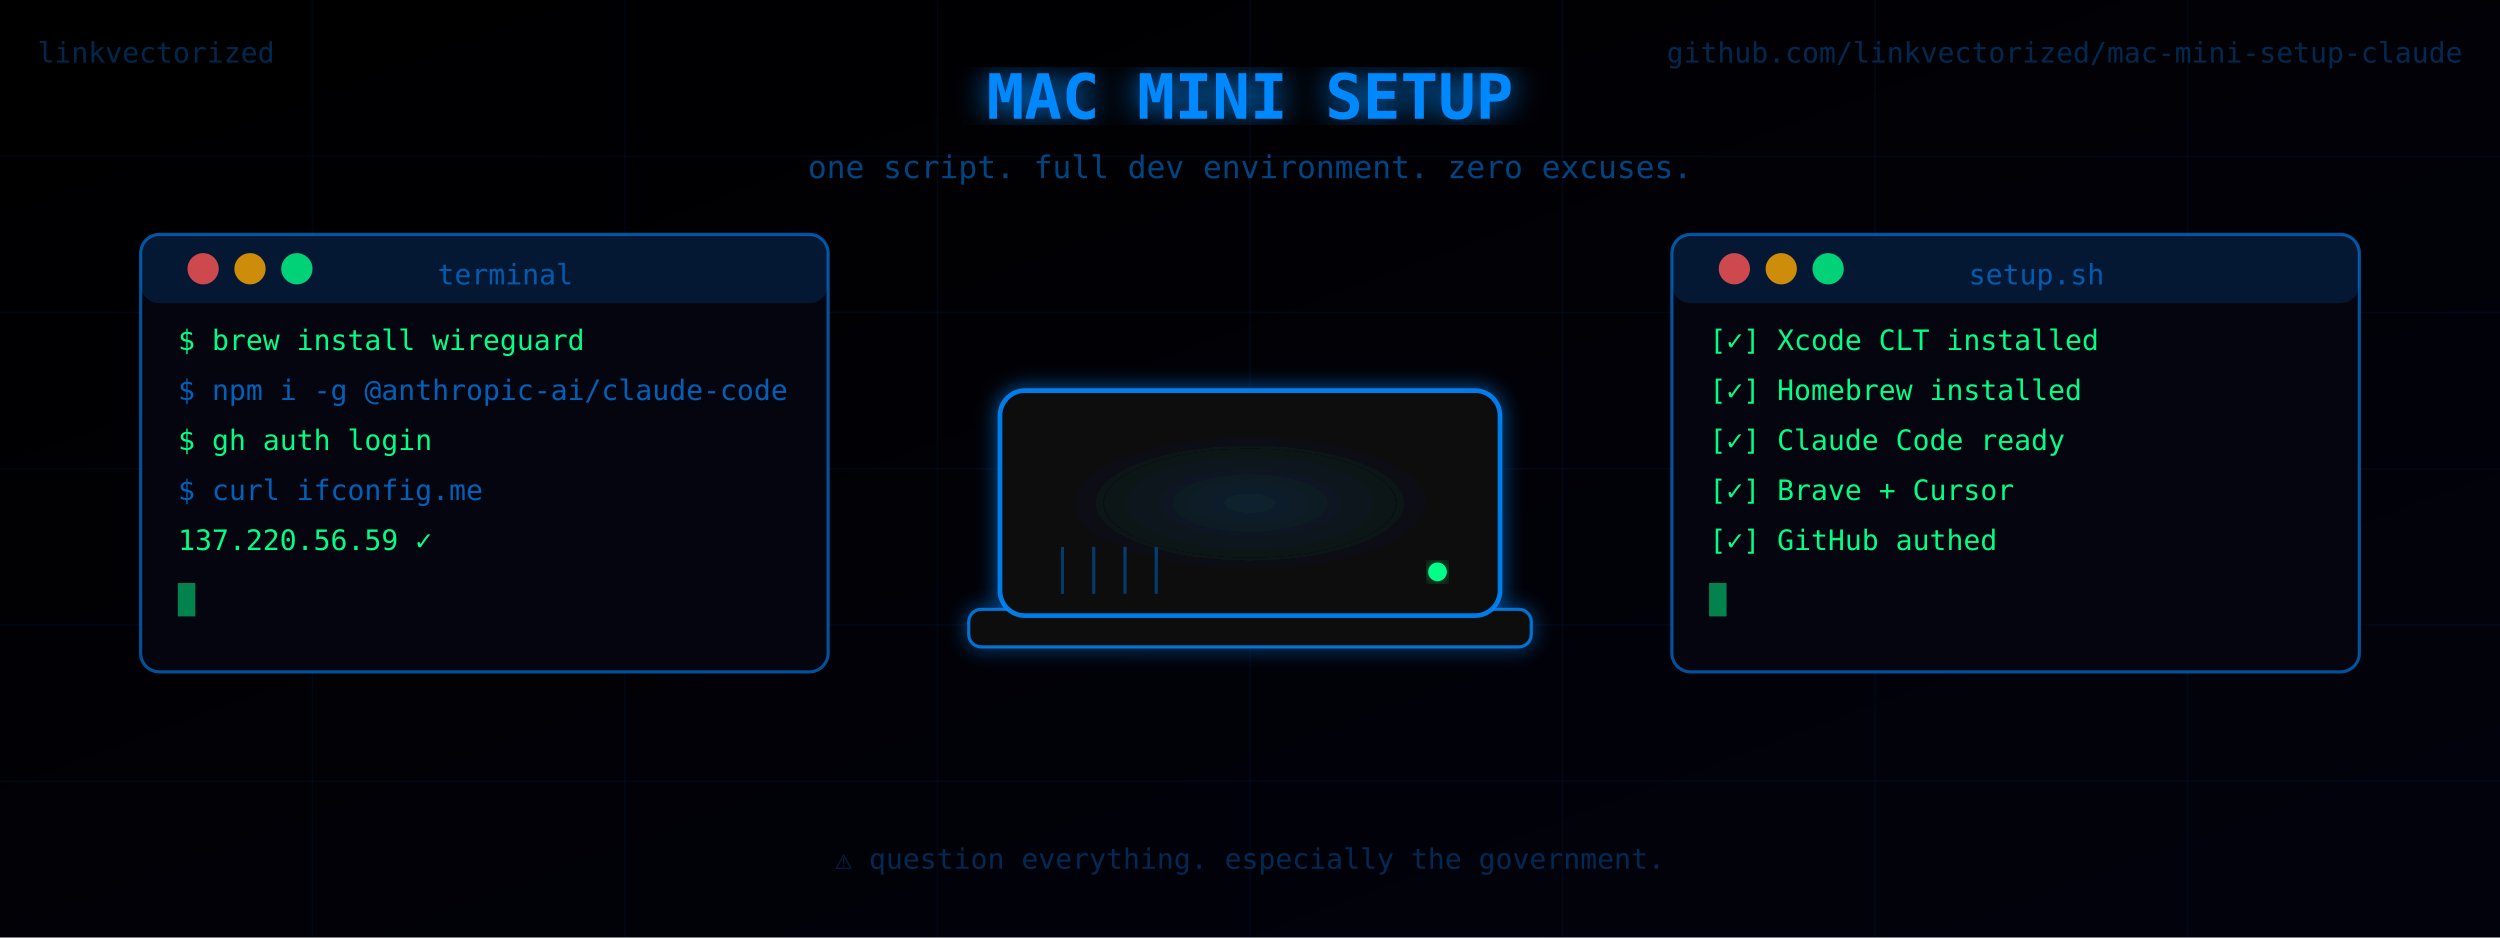
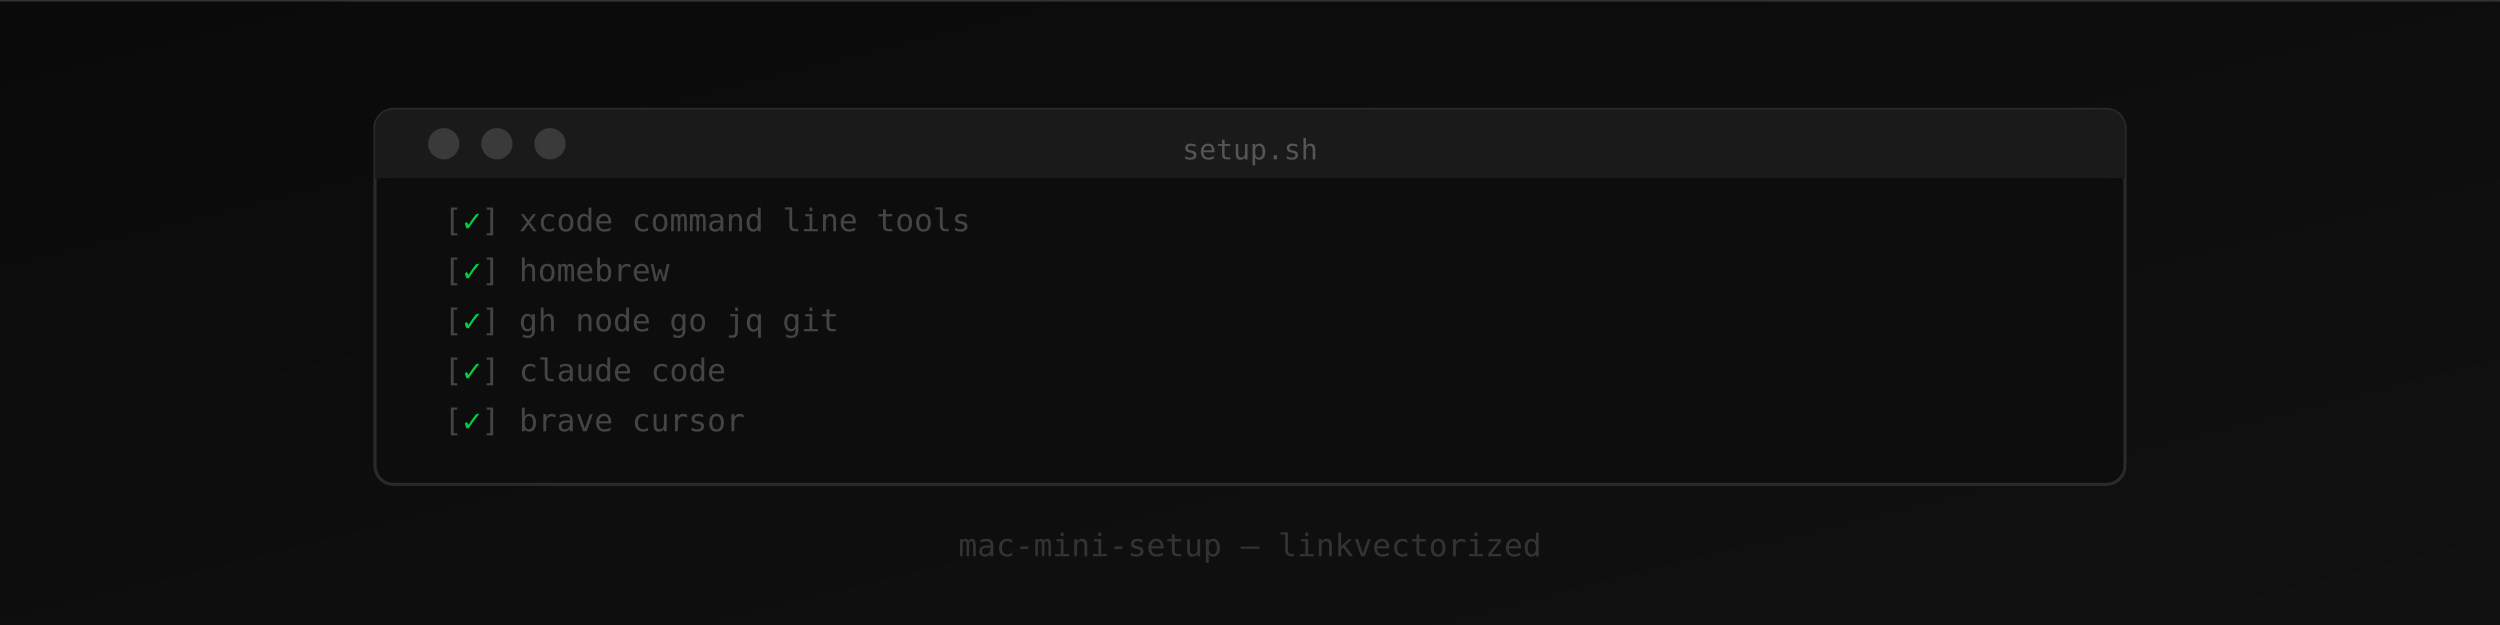
- <svg xmlns="http://www.w3.org/2000/svg" viewBox="0 0 800 300" width="800" height="300">
+ <svg xmlns="http://www.w3.org/2000/svg" viewBox="0 0 800 200" width="800" height="200">
  <defs>
    <linearGradient id="bgGrad" x1="0%" y1="0%" x2="100%" y2="100%">
-       <stop offset="0%" stop-color="#000000" />
-       <stop offset="100%" stop-color="#02020d" />
+       <stop offset="0%" stop-color="#0a0a0a" />
+       <stop offset="100%" stop-color="#111111" />
    </linearGradient>
-     <radialGradient id="screenGlow" cx="50%" cy="50%" r="50%">
-       <stop offset="0%" stop-color="#00aaff" stop-opacity="0.15" />
-       <stop offset="100%" stop-color="#00aaff" stop-opacity="0" />
-     </radialGradient>
    <filter id="glow">
-       <feGaussianBlur stdDeviation="3" result="coloredBlur" />
-       <feMerge>
-         <feMergeNode in="coloredBlur" />
-         <feMergeNode in="SourceGraphic" />
-       </feMerge>
-     </filter>
-     <filter id="strongGlow">
-       <feGaussianBlur stdDeviation="5" result="coloredBlur" />
+       <feGaussianBlur stdDeviation="2" result="coloredBlur" />
      <feMerge>
        <feMergeNode in="coloredBlur" />
        <feMergeNode in="SourceGraphic" />
      </feMerge>
    </filter>
  </defs>
-   <rect width="800" height="300" fill="url(#bgGrad)" />
-   <g stroke="#0066ff" stroke-opacity="0.06" stroke-width="0.5">
-     <line x1="0" y1="50" x2="800" y2="50" />
-     <line x1="0" y1="100" x2="800" y2="100" />
-     <line x1="0" y1="150" x2="800" y2="150" />
-     <line x1="0" y1="200" x2="800" y2="200" />
-     <line x1="0" y1="250" x2="800" y2="250" />
-     <line x1="100" y1="0" x2="100" y2="300" />
-     <line x1="200" y1="0" x2="200" y2="300" />
-     <line x1="300" y1="0" x2="300" y2="300" />
-     <line x1="400" y1="0" x2="400" y2="300" />
-     <line x1="500" y1="0" x2="500" y2="300" />
-     <line x1="600" y1="0" x2="600" y2="300" />
-     <line x1="700" y1="0" x2="700" y2="300" />
+   <rect width="800" height="200" fill="url(#bgGrad)" />
+   <line x1="0" y1="0" x2="800" y2="0" stroke="#333" stroke-width="1" />
+   <g transform="translate(400, 100)">
+     <rect x="-280" y="-65" width="560" height="120" rx="6" fill="#0d0d0d" stroke="#2a2a2a" stroke-width="1" />
+     <rect x="-280" y="-65" width="560" height="22" rx="6" fill="#1a1a1a" />
+     <rect x="-280" y="-54" width="560" height="11" fill="#1a1a1a" />
+     <circle cx="-258" cy="-54" r="5" fill="#3a3a3a" />
+     <circle cx="-241" cy="-54" r="5" fill="#3a3a3a" />
+     <circle cx="-224" cy="-54" r="5" fill="#3a3a3a" />
+     <text x="0" y="-49" text-anchor="middle" font-family="monospace" font-size="9" fill="#555">setup.sh</text>
+     <text x="-258" y="-26" font-family="monospace" font-size="10" fill="#444">[<tspan fill="#00cc44">✓</tspan>]  xcode command line tools</text>
+     <text x="-258" y="-10" font-family="monospace" font-size="10" fill="#444">[<tspan fill="#00cc44">✓</tspan>]  homebrew</text>
+     <text x="-258" y="6" font-family="monospace" font-size="10" fill="#444">[<tspan fill="#00cc44">✓</tspan>]  gh  node  go  jq  git</text>
+     <text x="-258" y="22" font-family="monospace" font-size="10" fill="#444">[<tspan fill="#00cc44">✓</tspan>]  claude code</text>
+     <text x="-258" y="38" font-family="monospace" font-size="10" fill="#444">[<tspan fill="#00cc44">✓</tspan>]  brave  cursor</text>
  </g>
-   <g transform="translate(400, 165)" filter="url(#glow)">
-     <rect x="-90" y="30" width="180" height="12" rx="4" fill="#111" stroke="#0088ff" stroke-width="1" stroke-opacity="0.8" />
-     <rect x="-80" y="-40" width="160" height="72" rx="8" fill="#0a0a0a" stroke="#0088ff" stroke-width="1.5" stroke-opacity="0.9" />
-     <rect x="-70" y="-30" width="140" height="52" rx="4" fill="url(#screenGlow)" />
-     <line x1="-60" y1="10" x2="-60" y2="25" stroke="#0088ff" stroke-width="1" stroke-opacity="0.4" />
-     <line x1="-50" y1="10" x2="-50" y2="25" stroke="#0088ff" stroke-width="1" stroke-opacity="0.4" />
-     <line x1="-40" y1="10" x2="-40" y2="25" stroke="#0088ff" stroke-width="1" stroke-opacity="0.4" />
-     <line x1="-30" y1="10" x2="-30" y2="25" stroke="#0088ff" stroke-width="1" stroke-opacity="0.4" />
-     <circle cx="60" cy="18" r="3" fill="#00ff88" filter="url(#glow)" />
-     <text x="0" y="-5" text-anchor="middle" font-size="28" fill="#0088ff" fill-opacity="0.6" font-family="monospace" />
-   </g>
-   <g transform="translate(155, 150)">
-     <rect x="-110" y="-75" width="220" height="140" rx="6" fill="#050510" stroke="#0088ff" stroke-width="1" stroke-opacity="0.6" />
-     <rect x="-110" y="-75" width="220" height="22" rx="6" fill="#0088ff" fill-opacity="0.15" />
-     <circle cx="-90" cy="-64" r="5" fill="#ff5555" fill-opacity="0.8" />
-     <circle cx="-75" cy="-64" r="5" fill="#ffaa00" fill-opacity="0.8" />
-     <circle cx="-60" cy="-64" r="5" fill="#00ff88" fill-opacity="0.8" />
-     <text x="-15" y="-59" font-family="monospace" font-size="9" fill="#0088ff" fill-opacity="0.6">terminal</text>
-     <text x="-98" y="-38" font-family="monospace" font-size="9" fill="#00ff88">$ brew install wireguard</text>
-     <text x="-98" y="-22" font-family="monospace" font-size="9" fill="#0088ff" fill-opacity="0.7">$ npm i -g @anthropic-ai/claude-code</text>
-     <text x="-98" y="-6" font-family="monospace" font-size="9" fill="#00ff88">$ gh auth login</text>
-     <text x="-98" y="10" font-family="monospace" font-size="9" fill="#0088ff" fill-opacity="0.7">$ curl ifconfig.me</text>
-     <text x="-98" y="26" font-family="monospace" font-size="9" fill="#00ff88">137.220.56.59 ✓</text>
-     <text x="-98" y="45" font-family="monospace" font-size="9" fill="#00ff88" fill-opacity="0.5">█</text>
-   </g>
-   <g transform="translate(645, 150)">
-     <rect x="-110" y="-75" width="220" height="140" rx="6" fill="#050510" stroke="#0088ff" stroke-width="1" stroke-opacity="0.6" />
-     <rect x="-110" y="-75" width="220" height="22" rx="6" fill="#0088ff" fill-opacity="0.15" />
-     <circle cx="-90" cy="-64" r="5" fill="#ff5555" fill-opacity="0.8" />
-     <circle cx="-75" cy="-64" r="5" fill="#ffaa00" fill-opacity="0.8" />
-     <circle cx="-60" cy="-64" r="5" fill="#00ff88" fill-opacity="0.8" />
-     <text x="-15" y="-59" font-family="monospace" font-size="9" fill="#0088ff" fill-opacity="0.6">setup.sh</text>
-     <text x="-98" y="-38" font-family="monospace" font-size="9" fill="#00ff88">[✓] Xcode CLT installed</text>
-     <text x="-98" y="-22" font-family="monospace" font-size="9" fill="#00ff88">[✓] Homebrew installed</text>
-     <text x="-98" y="-6" font-family="monospace" font-size="9" fill="#00ff88">[✓] Claude Code ready</text>
-     <text x="-98" y="10" font-family="monospace" font-size="9" fill="#00ff88">[✓] Brave + Cursor</text>
-     <text x="-98" y="26" font-family="monospace" font-size="9" fill="#00ff88">[✓] GitHub authed</text>
-     <text x="-98" y="45" font-family="monospace" font-size="9" fill="#00ff88" fill-opacity="0.5">█</text>
-   </g>
-   <line x1="265" y1="150" x2="320" y2="150" stroke="#0088ff" stroke-width="1" stroke-opacity="0.4" stroke-dasharray="4,3" filter="url(#glow)" />
-   <line x1="480" y1="150" x2="535" y2="150" stroke="#0088ff" stroke-width="1" stroke-opacity="0.4" stroke-dasharray="4,3" filter="url(#glow)" />
-   <text x="400" y="38" text-anchor="middle" font-family="monospace" font-size="20" font-weight="bold" fill="#0088ff" filter="url(#strongGlow)">MAC MINI SETUP</text>
-   <text x="400" y="57" text-anchor="middle" font-family="monospace" font-size="10" fill="#0088ff" fill-opacity="0.5">one script. full dev environment. zero excuses.</text>
-   <text x="400" y="278" text-anchor="middle" font-family="monospace" font-size="9" fill="#0088ff" fill-opacity="0.3">⚠  question everything. especially the government.</text>
-   <text x="12" y="20" font-family="monospace" font-size="9" fill="#0088ff" fill-opacity="0.3">linkvectorized</text>
-   <text x="788" y="20" text-anchor="end" font-family="monospace" font-size="9" fill="#0088ff" fill-opacity="0.3">github.com/linkvectorized/mac-mini-setup-claude</text>
+   <text x="400" y="178" text-anchor="middle" font-family="monospace" font-size="10" fill="#333">mac-mini-setup — linkvectorized</text>
</svg>
